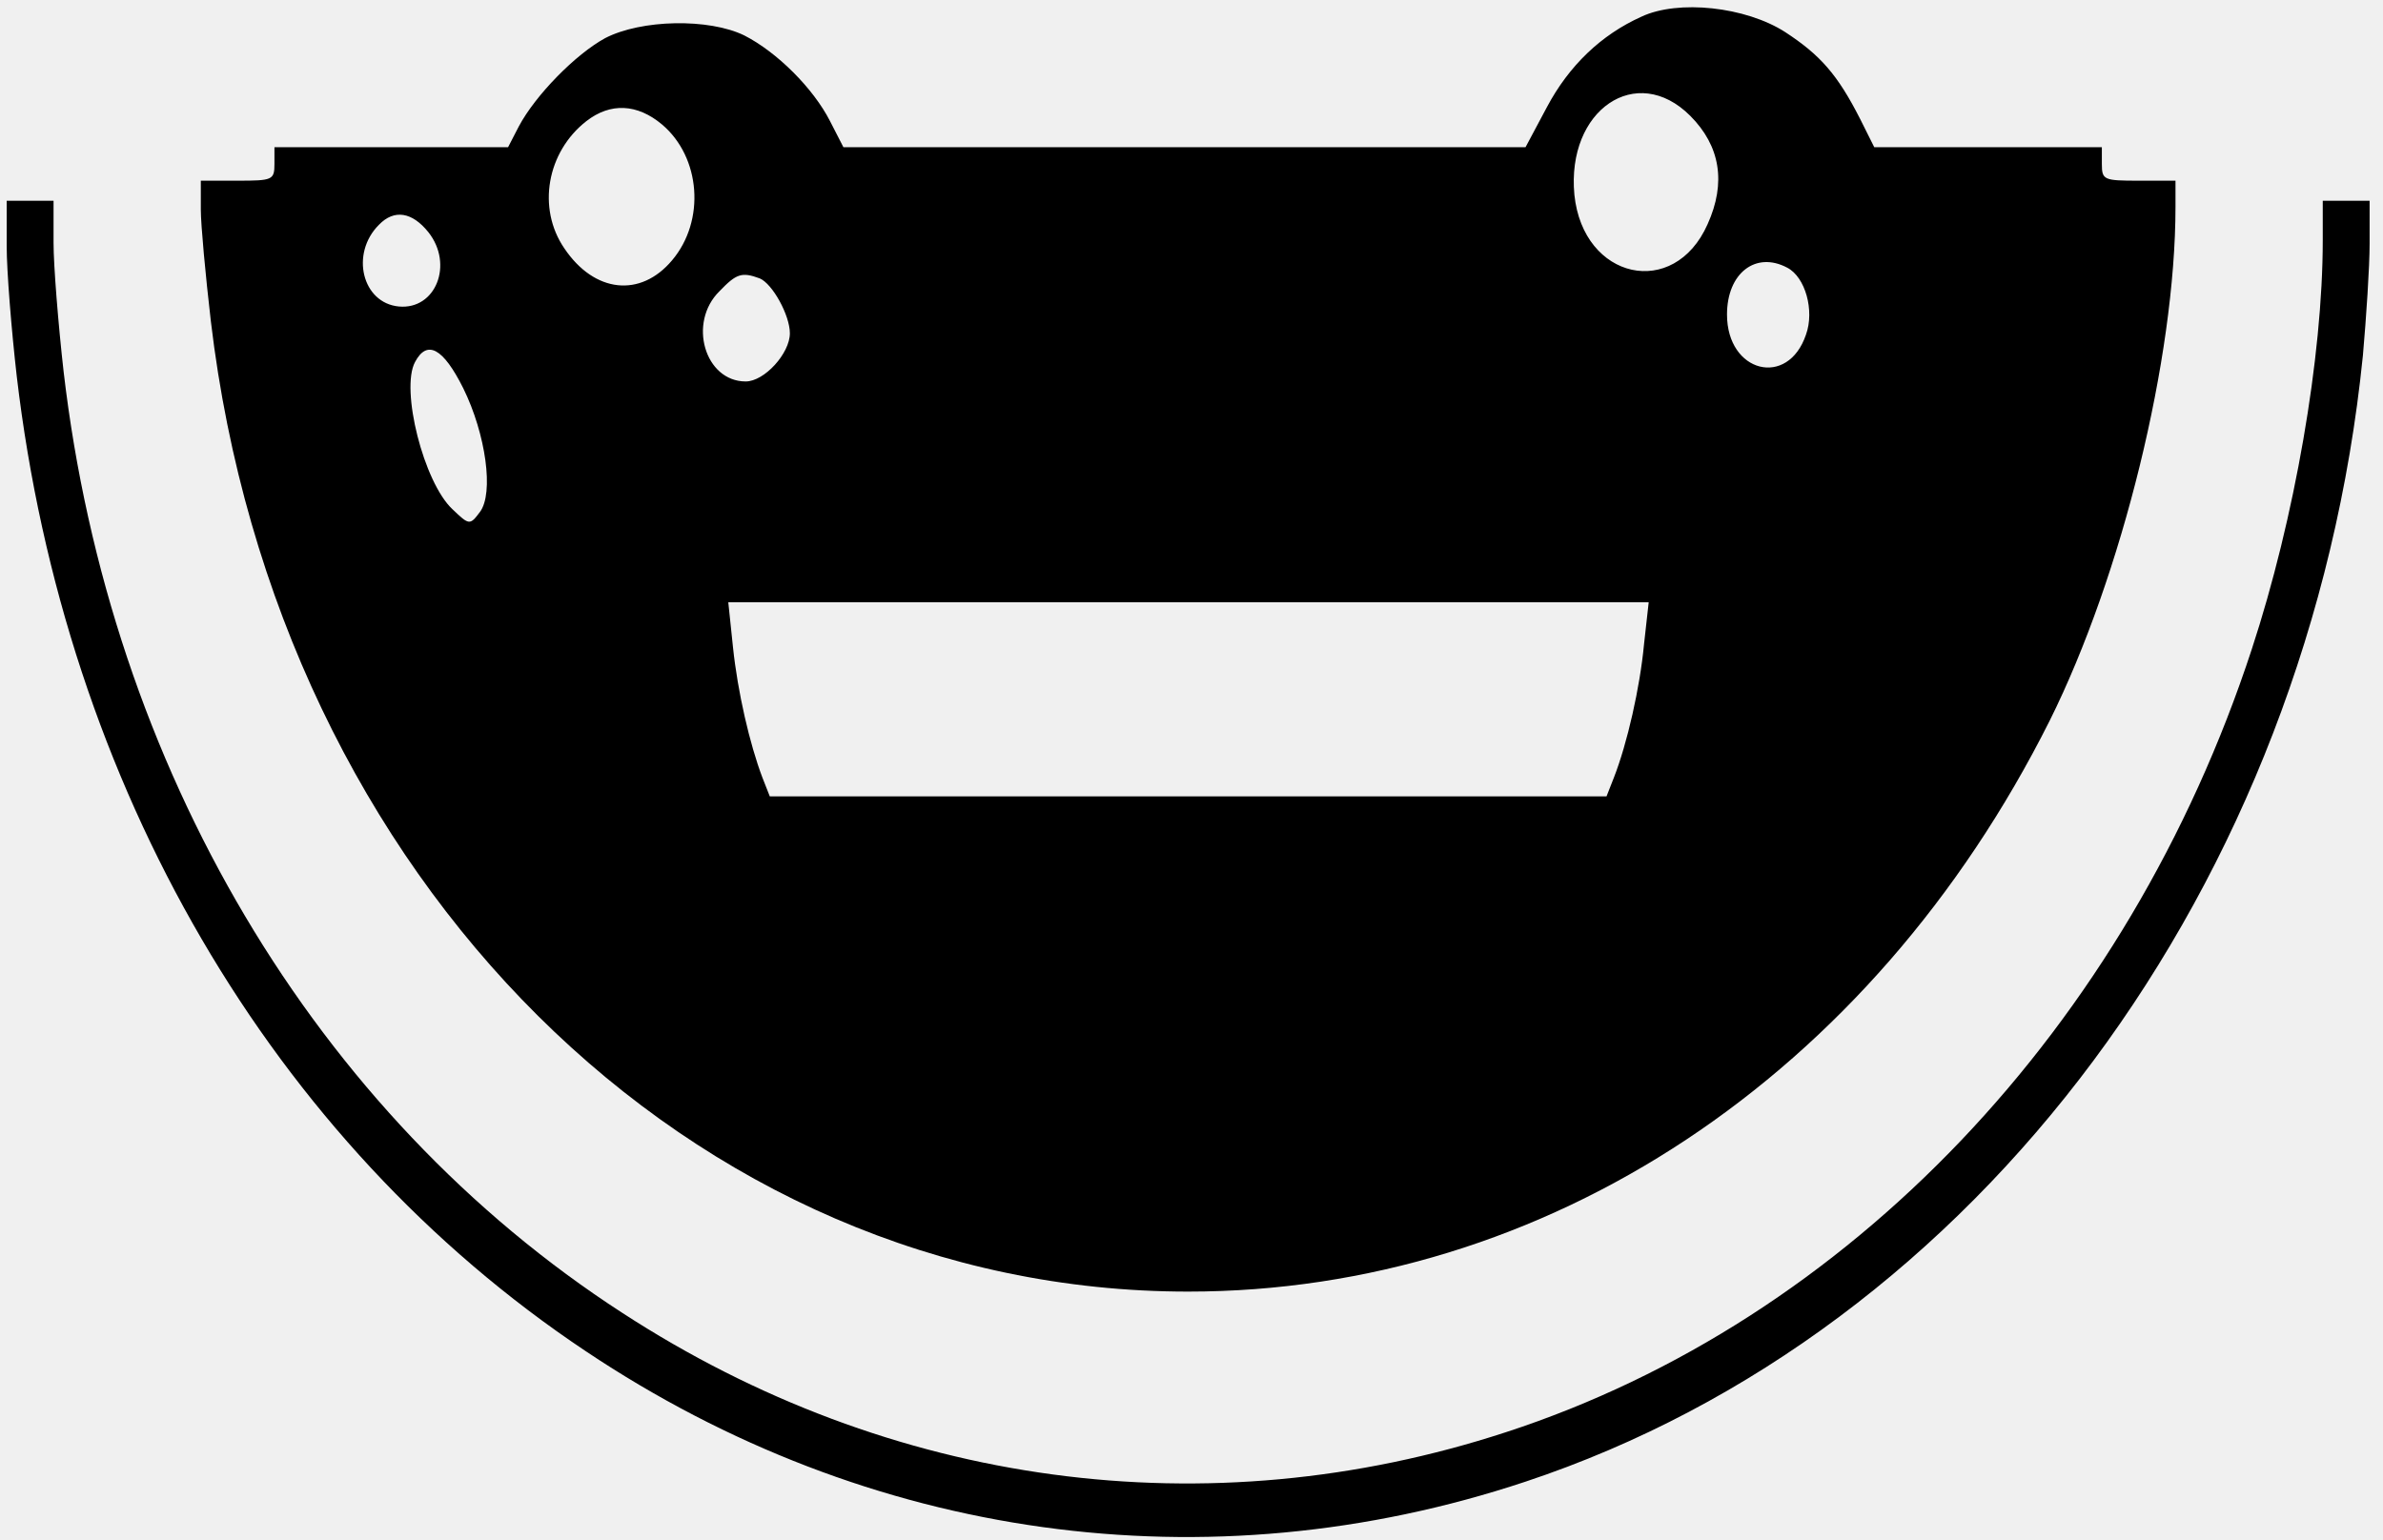
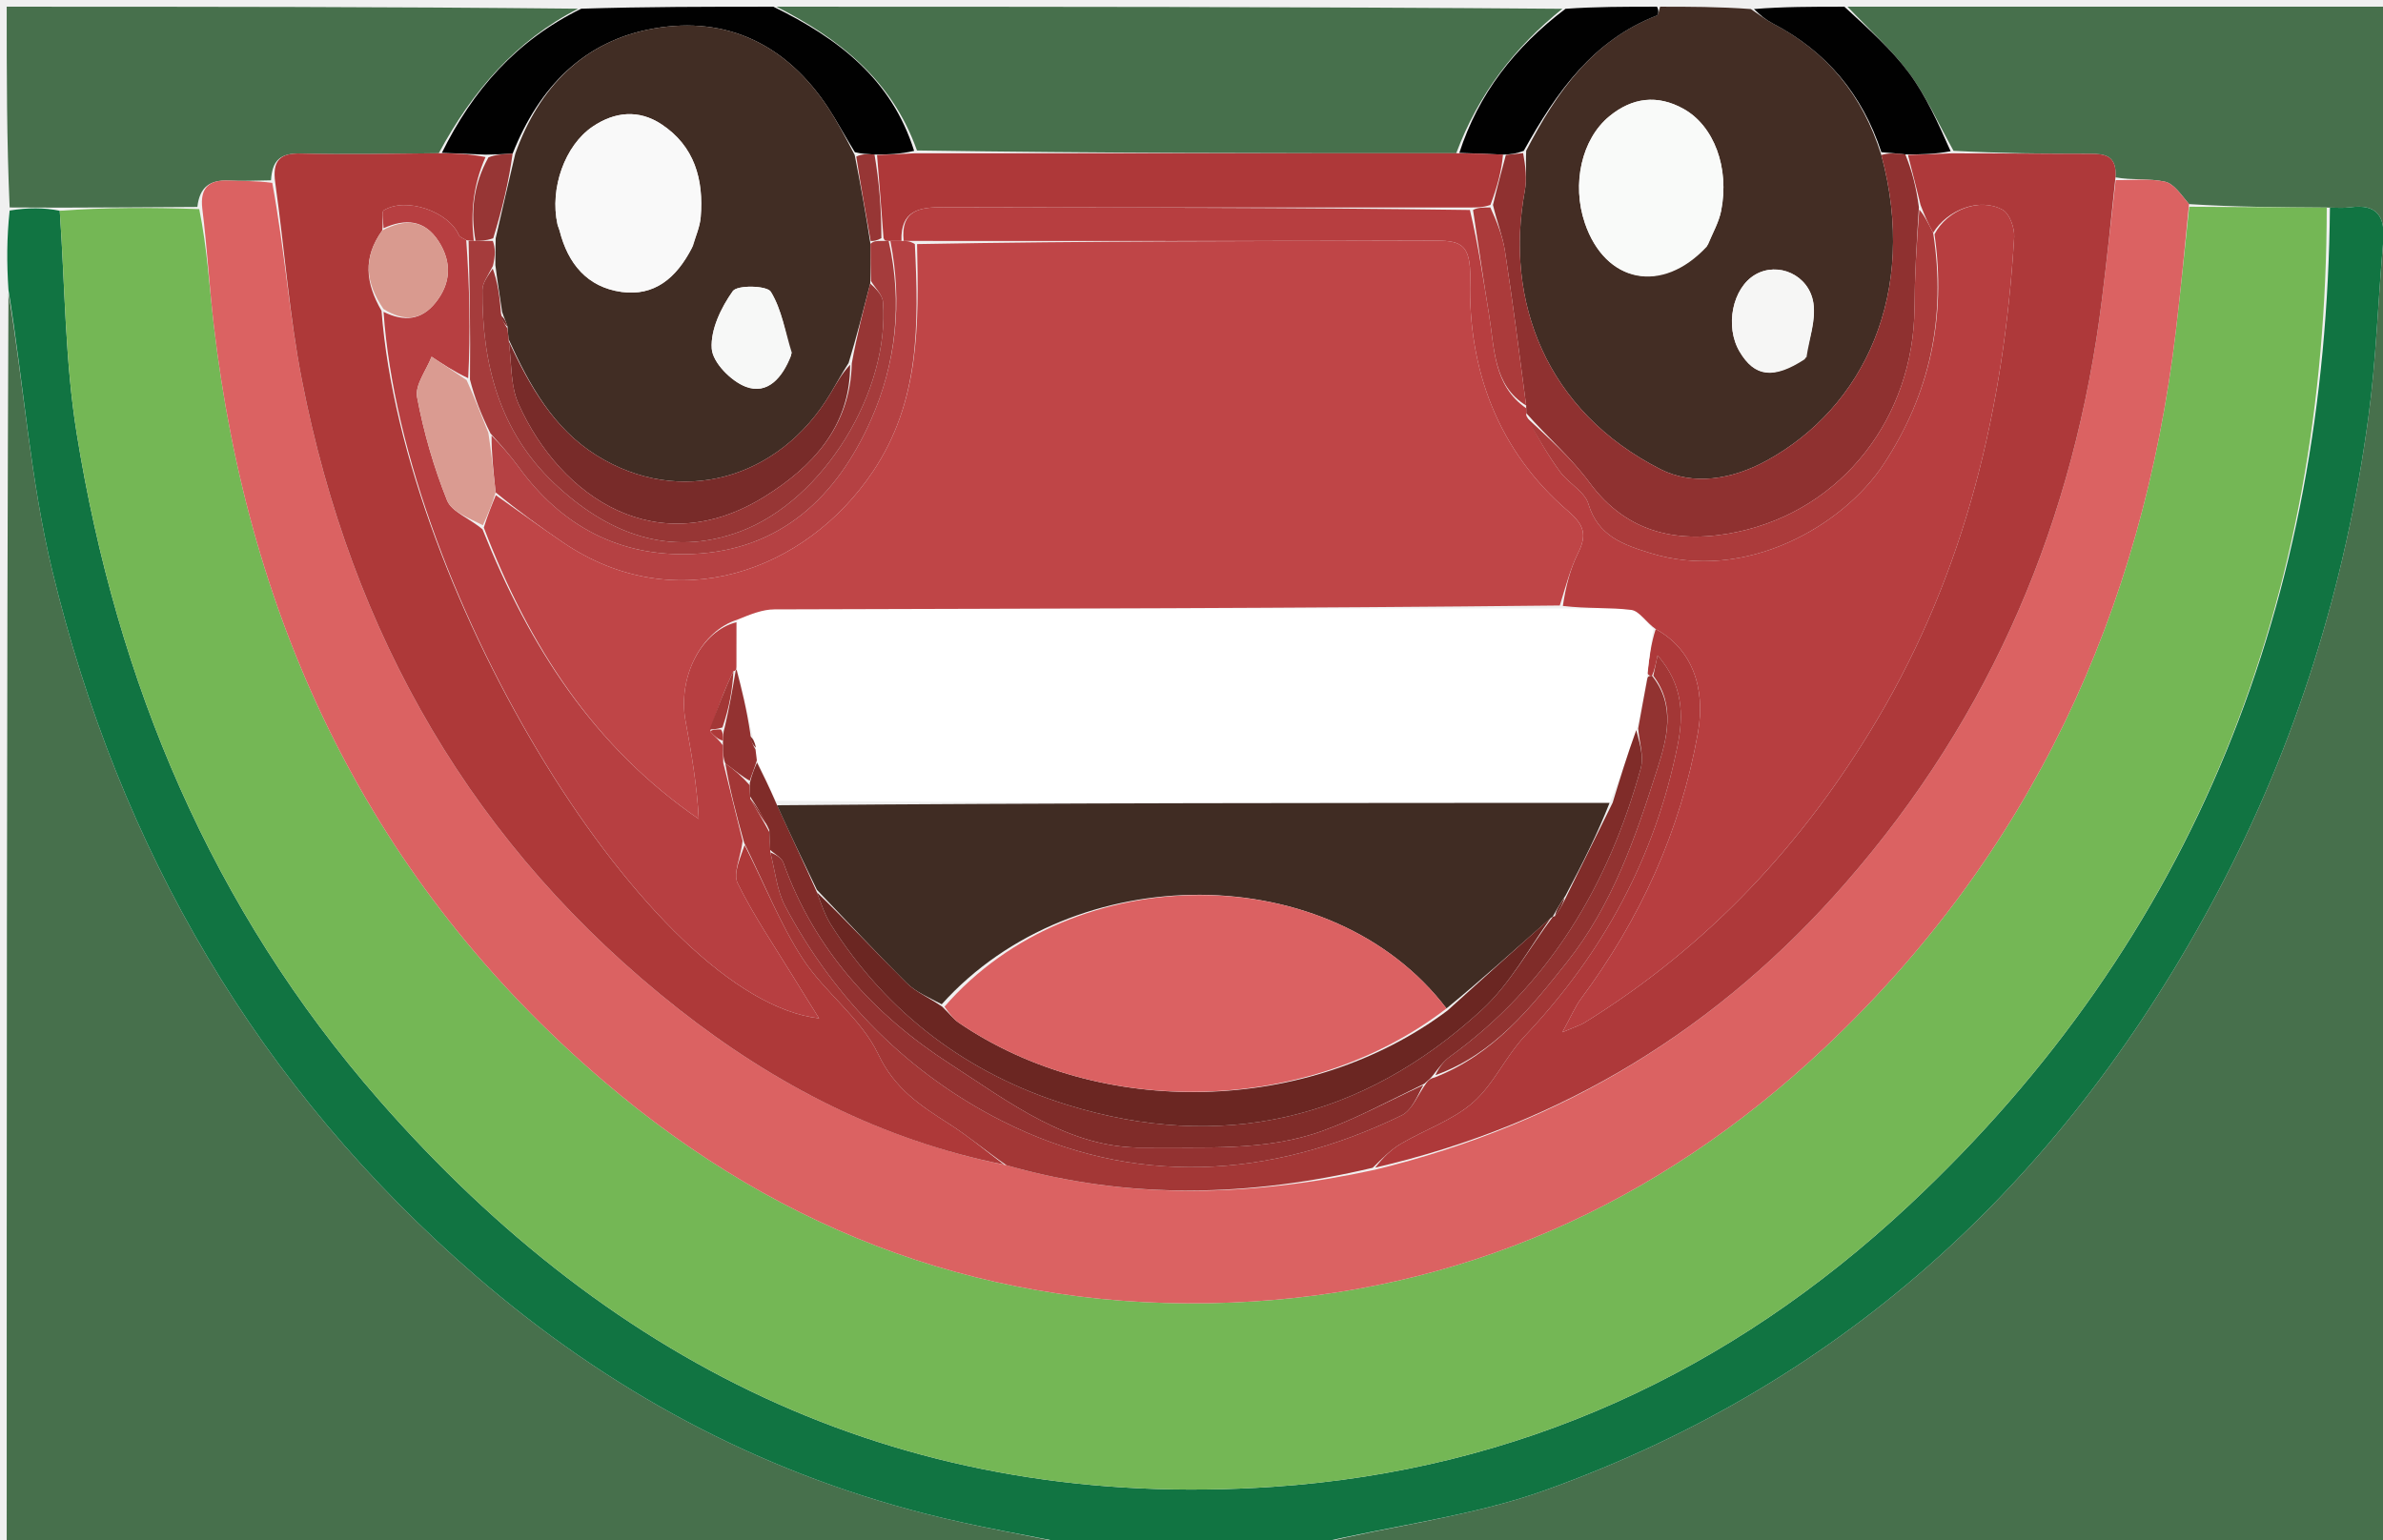
- <svg xmlns="http://www.w3.org/2000/svg" version="1.0" width="356pt" height="230pt" viewBox="0 0 356 230" preserveAspectRatio="xMidYMid meet">
-   <g transform="translate(0,230) scale(0.1,-0.1)" fill="#000000" stroke="none">
-     <path d="M2452 2275 c-60 -27 -108 -73 -141 -135 l-32 -60 -509 0 -510 0 -20 39 c-25 49 -79 103 -128 128 -53 26 -154 24 -208 -4 -44 -24 -104 -85 -129 -132 l-16 -31 -174 0 -175 0 0 -25 c0 -24 -3 -25 -55 -25 l-55 0 0 -43 c0 -23 7 -98 15 -167 99 -835 718 -1450 1460 -1450 535 0 1020 321 1287 853 108 217 188 542 188 768 l0 39 -55 0 c-52 0 -55 1 -55 25 l0 25 -170 0 -170 0 -21 42 c-34 67 -60 96 -112 130 -59 38 -160 49 -215 23z m73 -148 c45 -45 54 -100 26 -162 -50 -113 -186 -83 -199 44 -12 127 93 198 173 118z m-1536 -13 c58 -49 65 -144 15 -203 -47 -56 -116 -49 -161 18 -41 60 -26 144 33 190 36 28 76 26 113 -5z m-349 -161 c38 -48 11 -116 -44 -111 -55 5 -73 79 -30 122 23 24 50 19 74 -11z m2030 -53 c27 -14 41 -64 28 -100 -27 -80 -118 -57 -118 30 0 62 43 95 90 70z m-1535 -16 c19 -8 45 -55 45 -82 0 -30 -38 -72 -66 -72 -61 0 -87 88 -39 135 25 26 33 29 60 19z m-443 -164 c34 -69 46 -157 25 -185 -15 -20 -16 -20 -41 4 -43 40 -78 179 -56 220 18 34 42 21 72 -39z m1764 -383 c-6 -64 -25 -148 -45 -199 l-11 -28 -625 0 -625 0 -11 28 c-19 50 -37 128 -44 195 l-7 67 687 0 688 0 -7 -63z" />
-     <path d="M10 1932 c0 -37 7 -124 15 -194 72 -613 381 -1144 850 -1457 423 -283 929 -353 1404 -195 674 224 1171 892 1251 1683 5 57 10 132 10 167 l0 64 -35 0 -35 0 0 -59 c0 -174 -42 -416 -106 -611 -185 -565 -602 -1003 -1114 -1170 -446 -146 -920 -82 -1320 178 -459 297 -766 815 -835 1407 -8 71 -15 158 -15 192 l0 63 -35 0 -35 0 0 -68z" />
-   </g>
+ <svg xmlns="http://www.w3.org/2000/svg" version="1.1" id="Layer_1" x="0px" y="0px" width="100%" viewBox="0 0 356 230" enable-background="new 0 0 356 230" xml:space="preserve">
+   <path fill="#47704C" opacity="1" stroke="none" d=" M276,1   C302.975,1 329.95,1 356.962,1   C356.962,77.571 356.962,154.141 356.962,231   C303.646,231 250.292,231 196.772,230.741   C208.087,227.935 219.995,226.581 230.97,222.633   C276.224,206.352 308.955,175.526 331.291,133.331   C343.067,111.088 350.433,87.35 353.808,62.437   C354.985,53.747 355.244,44.936 356.025,36.189   C356.361,32.428 355.193,30.4 351.067,30.982   C350.086,31.12 349.071,31.018 347.596,31.017   C340.43,30.969 333.74,30.93 327.023,30.497   C325.813,29.072 324.761,27.435 323.418,27.145   C321.06,26.635 318.524,26.949 316.037,26.502   C316.257,23.222 314.46,22.977 312.242,22.981   C305.492,22.991 298.742,22.9 291.841,22.536   C289.553,18.424 287.761,14.37 285.185,10.897   C282.519,7.304 279.093,4.276 276,1  z" />
+   <path fill="#47704C" opacity="1" stroke="none" d=" M161,231   C107.734,231 54.468,231 1,231   C1,168.646 1,106.292 1.263,43.786   C3.557,57.537 4.529,71.694 7.814,85.292   C17.868,126.909 38.474,162.447 71.116,190.682   C90.803,207.712 113.069,219.755 138.282,226.201   C145.774,228.116 153.423,229.417 161,231  z" />
+   <path fill="#117442" opacity="1" stroke="none" d=" M161.469,231   C153.423,229.417 145.774,228.116 138.282,226.201   C113.069,219.755 90.803,207.712 71.116,190.682   C38.474,162.447 17.868,126.909 7.814,85.292   C4.529,71.694 3.557,57.537 1.263,43.318   C1,39.307 1,35.614 1.441,31.46   C4.23,31.008 6.579,31.018 8.927,31.493   C9.721,42.897 9.714,53.965 11.454,64.751   C17.46,101.989 31.624,135.793 56.643,164.384   C91.93,204.71 135.77,225.858 190.18,222.169   C226.866,219.681 258.481,205.04 285.088,180.204   C328.17,139.989 347.515,89.383 348.072,31.027   C349.071,31.018 350.086,31.12 351.067,30.982   C355.193,30.4 356.361,32.428 356.025,36.189   C355.244,44.936 354.985,53.747 353.808,62.437   C350.433,87.35 343.067,111.088 331.291,133.331   C308.955,175.526 276.224,206.352 230.97,222.633   C219.995,226.581 208.087,227.935 196.304,230.741   C184.646,231 173.292,231 161.469,231  z" />
+   <path fill="#432D24" opacity="1" stroke="none" d=" M248,1   C252.357,1 256.714,1 261.563,1.351   C262.991,2.314 263.882,3.009 264.868,3.522   C272.91,7.71 278.236,14.169 281.054,23.17   C286.615,43.795 278.435,60.896 263.901,68.84   C258.709,71.679 252.921,72.579 248.078,70.123   C230.896,61.413 224.754,44.917 227.79,28.541   C228.131,26.701 227.885,24.753 228.002,22.522   C232.586,13.643 238.013,6.018 247.495,2.329   C247.791,2.214 247.837,1.458 248,1  M255.172,36.525   C255.837,34.859 256.774,33.247 257.12,31.517   C258.406,25.087 256.06,18.794 251.494,16.26   C247.599,14.099 243.845,14.563 240.425,17.374   C236.285,20.776 234.776,27.479 236.762,33.326   C239.805,42.28 248.255,44.084 255.172,36.525  M269.877,53.38   C270.269,50.677 271.301,47.877 270.906,45.295   C270.256,41.037 265.586,39.054 262.198,41.051   C258.801,43.054 257.648,48.774 259.882,52.543   C262.121,56.323 264.921,56.739 269.877,53.38  z" />
+   <path fill="#47704C" opacity="1" stroke="none" d=" M116,1   C155.021,1 194.042,1 233.404,1.314   C226.279,7.054 220.876,14.01 217.547,22.899   C190.383,22.915 163.685,22.882 136.986,22.484   C133.219,11.873 125.296,5.754 116,1  z" />
+   <path fill="#47704C" opacity="1" stroke="none" d=" M8.928,31.027   C6.579,31.018 4.23,31.008 1.441,30.999   C1,21.038 1,11.076 1,1   C29.354,1 57.708,1 86.365,1.3   C77.088,6.064 70.599,13.532 65.546,22.898   C58.351,22.967 51.617,23.117 44.891,22.941   C41.841,22.862 40.649,23.992 40.491,26.945   C38.091,26.982 36.133,27.075 34.184,26.981   C31.382,26.846 29.822,27.919 29.486,30.922   C22.324,30.978 15.626,31.003 8.928,31.027  z" />
+   <path fill="#010101" opacity="1" stroke="none" d=" M66.011,22.847   C70.599,13.532 77.088,6.064 86.833,1.3   C96.354,1 105.708,1 115.531,1   C125.296,5.754 133.219,11.873 136.561,22.544   C134.432,23.032 132.727,23.097 130.643,23.093   C129.493,23.01 128.722,22.995 127.714,22.741   C126.227,20.361 125.074,18.157 123.712,16.091   C117.528,6.713 108.652,2.34 97.697,4.253   C87.267,6.074 80.53,13.005 76.579,22.958   C75.111,23.022 74.044,23.092 72.546,23.11   C70.08,22.987 68.046,22.917 66.011,22.847  z" />
+   <path fill="#010101" opacity="1" stroke="none" d=" M218.012,22.848   C220.876,14.01 226.279,7.054 233.872,1.314   C238.357,1 242.714,1 247.535,1   C247.837,1.458 247.791,2.214 247.495,2.329   C238.013,6.018 232.586,13.643 227.632,22.545   C226.437,22.984 225.702,23.066 224.535,23.102   C222.073,22.987 220.042,22.918 218.012,22.848  z" />
+   <path fill="#010101" opacity="1" stroke="none" d=" M281.063,22.743   C278.236,14.169 272.91,7.71 264.868,3.522   C263.882,3.009 262.991,2.314 262.028,1.351   C266.357,1 270.714,1 275.535,1   C279.093,4.276 282.519,7.304 285.185,10.897   C287.761,14.37 289.553,18.424 291.407,22.597   C289.094,23.03 287.063,23.089 284.64,23.07   C283.186,22.908 282.125,22.825 281.063,22.743  z" />
+   <path fill="#74B755" opacity="1" stroke="none" d=" M8.927,31.493   C15.626,31.003 22.324,30.978 29.763,31.246   C30.968,37.168 31.27,42.816 31.921,48.425   C37.141,93.409 55.438,131.808 90.13,161.506   C117.029,184.532 148.434,196.059 183.946,194.639   C218.126,193.272 247.672,179.969 272.455,156.674   C303.323,127.659 320.048,91.425 325.039,49.573   C325.78,43.354 326.383,37.119 327.05,30.891   C333.74,30.93 340.43,30.969 347.596,31.017   C347.515,89.383 328.17,139.989 285.088,180.204   C258.481,205.04 226.866,219.681 190.18,222.169   C135.77,225.858 91.93,204.71 56.643,164.384   C31.624,135.793 17.46,101.989 11.454,64.751   C9.714,53.965 9.721,42.897 8.927,31.493  z" />
+   <path fill="#DB6262" opacity="1" stroke="none" d=" M327.023,30.497   C326.383,37.119 325.78,43.354 325.039,49.573   C320.048,91.425 303.323,127.659 272.455,156.674   C247.672,179.969 218.126,193.272 183.946,194.639   C148.434,196.059 117.029,184.532 90.13,161.506   C55.438,131.808 37.141,93.409 31.921,48.425   C31.27,42.816 30.968,37.168 30.227,31.215   C29.822,27.919 31.382,26.846 34.184,26.981   C36.133,27.075 38.091,26.982 40.673,27.324   C42.531,37.366 43.223,47.16 45.088,56.727   C52.513,94.817 70.715,126.654 101.419,150.81   C115.822,162.141 131.848,170.388 150.371,174.121   C168.767,179.381 186.857,178.803 205.366,174.801   C233.614,167.942 256.813,153.586 275.691,131.963   C297.632,106.832 309.941,77.571 314.025,44.655   C314.758,38.749 315.386,32.831 316.062,26.918   C318.524,26.949 321.06,26.635 323.418,27.145   C324.761,27.435 325.813,29.072 327.023,30.497  z" />
+   <path fill="#AE393A" opacity="1" stroke="none" d=" M316.037,26.502   C315.386,32.831 314.758,38.749 314.025,44.655   C309.941,77.571 297.632,106.832 275.691,131.963   C256.813,153.586 233.614,167.942 205.442,174.476   C206.516,173.074 207.788,171.79 209.294,170.903   C212.86,168.801 216.999,167.414 220.042,164.749   C223.154,162.023 224.935,157.834 227.821,154.78   C239.501,142.42 247.271,128.056 250.619,111.385   C251.525,106.873 251.469,102.336 247.629,97.937   C247.312,99.443 247.15,100.209 246.792,100.977   C246.595,100.98 246.201,100.965 246.145,100.571   C246.389,98.112 246.69,96.046 247.351,94.006   C252.726,96.932 254.863,102.7 253.654,109.509   C251.048,124.181 245.037,137.327 236.18,149.245   C235.336,150.382 234.781,151.733 233.397,154.247   C235.522,153.341 236.147,153.164 236.679,152.835   C255.116,141.428 269.397,126.159 280.466,107.483   C293.684,85.179 299.353,60.932 300.903,35.44   C300.986,34.074 300.221,31.931 299.181,31.354   C295.724,29.435 290.88,31.385 288.794,34.792   C288.051,33.389 287.513,32.193 286.916,30.633   C286.249,27.895 285.641,25.522 285.033,23.148   C287.063,23.089 289.094,23.03 291.558,22.909   C298.742,22.9 305.492,22.991 312.242,22.981   C314.46,22.977 316.257,23.222 316.037,26.502  z" />
+   <path fill="#8F3130" opacity="1" stroke="none" d=" M284.64,23.07   C285.641,25.522 286.249,27.895 286.668,30.965   C286.315,36.452 286.042,41.243 286.007,46.035   C285.89,62.308 275.271,76.18 259.498,79.495   C251.053,81.27 243.176,79.893 237.462,72.115   C234.747,68.419 231.19,65.341 228.011,61.738   C228.008,61.493 227.994,61.002 227.998,60.601   C226.96,52.643 225.988,45.075 224.834,37.535   C224.494,35.315 223.64,33.174 223.036,30.622   C223.69,27.88 224.328,25.514 224.967,23.147   C225.702,23.066 226.437,22.984 227.542,22.879   C227.885,24.753 228.131,26.701 227.79,28.541   C224.754,44.917 230.896,61.413 248.078,70.123   C252.921,72.579 258.709,71.679 263.901,68.84   C278.435,60.896 286.615,43.795 281.054,23.17   C282.125,22.825 283.186,22.908 284.64,23.07  z" />
+   <path fill="#F9FAF9" opacity="1" stroke="none" d=" M254.984,36.851   C248.255,44.084 239.805,42.28 236.762,33.326   C234.776,27.479 236.285,20.776 240.425,17.374   C243.845,14.563 247.599,14.099 251.494,16.26   C256.06,18.794 258.406,25.087 257.12,31.517   C256.774,33.247 255.837,34.859 254.984,36.851  z" />
+   <path fill="#F6F6F5" opacity="1" stroke="none" d=" M269.633,53.668   C264.921,56.739 262.121,56.323 259.882,52.543   C257.648,48.774 258.801,43.054 262.198,41.051   C265.586,39.054 270.256,41.037 270.906,45.295   C271.301,47.877 270.269,50.677 269.633,53.668  z" />
+   <path fill="#AE3839" opacity="1" stroke="none" d=" M224.535,23.102   C224.328,25.514 223.69,27.88 222.657,30.623   C221.506,31.001 220.749,31.003 219.524,31.004   C193.009,31.003 166.962,31.035 140.916,30.962   C137.292,30.952 134.527,31.439 134.668,35.999   C133.896,36.001 133.455,36.002 132.758,36.001   C132.331,35.998 132.16,35.997 131.992,35.586   C131.67,31.172 131.346,27.166 131.022,23.161   C132.727,23.097 134.432,23.032 136.561,22.908   C163.685,22.882 190.383,22.915 217.547,22.899   C220.042,22.918 222.073,22.987 224.535,23.102  z" />
+   <path fill="#AE3939" opacity="1" stroke="none" d=" M150,174.028   C131.848,170.388 115.822,162.141 101.419,150.81   C70.715,126.654 52.513,94.817 45.088,56.727   C43.223,47.16 42.531,37.366 41.119,27.297   C40.649,23.992 41.841,22.862 44.891,22.941   C51.617,23.117 58.351,22.967 65.546,22.898   C68.046,22.917 70.08,22.987 72.534,23.468   C70.679,27.656 70.293,31.732 70.779,35.991   C70.348,35.996 70.176,35.997 69.652,35.88   C69.047,35.557 68.673,35.404 68.558,35.14   C67.023,31.602 60.666,29.382 57.341,31.421   C56.931,31.672 57.292,33.18 57.106,34.429   C54.174,38.529 54.611,42.282 56.997,46.448   C60.255,88.9 97.278,149.292 122.367,152.169   C120.92,149.846 119.739,147.979 118.586,146.094   C115.73,141.422 112.612,136.877 110.203,131.983   C109.465,130.484 110.684,128.021 111.239,126.282   C114.23,132.139 116.516,138.019 119.879,143.201   C123.186,148.296 128.664,152.171 131.201,157.524   C133.67,162.732 137.551,165.232 141.852,167.98   C144.695,169.797 147.292,171.999 150,174.028  z" />
+   <path fill="#412D24" opacity="1" stroke="none" d=" M76.981,22.965   C80.53,13.005 87.267,6.074 97.697,4.253   C108.652,2.34 117.528,6.713 123.712,16.091   C125.074,18.157 126.227,20.361 127.683,23.159   C128.617,27.884 129.345,31.951 130.04,36.443   C130.043,38.574 130.079,40.281 130.005,42.365   C128.94,46.499 127.985,50.257 126.775,54.237   C125.709,55.898 124.926,57.354 124.082,58.773   C116.361,71.756 101.472,75.78 89.098,68.034   C82.69,64.022 79.119,57.642 75.981,50.681   C75.908,49.937 75.858,49.512 75.82,48.795   C75.566,48.001 75.3,47.5 75.013,46.604   C74.652,44.138 74.312,42.067 74.002,39.597   C74.02,38.134 74.007,37.068 74.049,35.607   C75.063,31.129 76.022,27.047 76.981,22.965  M103.525,36.742   C103.923,35.311 104.557,33.9 104.679,32.445   C105.149,26.828 103.756,21.823 98.81,18.564   C95.448,16.348 91.872,16.662 88.541,18.914   C84.391,21.72 82.101,28.144 83.28,33.516   C83.35,33.837 83.515,34.136 83.595,34.456   C84.838,39.381 87.713,42.913 92.855,43.623   C97.689,44.29 101.017,41.645 103.525,36.742  M118.296,52.73   C117.328,49.637 116.793,46.282 115.157,43.597   C114.586,42.66 110.148,42.557 109.476,43.499   C107.729,45.949 106.135,49.256 106.328,52.094   C106.469,54.166 109.201,56.943 111.398,57.783   C114.604,59.009 116.881,56.551 118.296,52.73  z" />
+   <path fill="#973635" opacity="1" stroke="none" d=" M76.579,22.958   C76.022,27.047 75.063,31.129 73.68,35.607   C72.515,35.997 71.777,35.992 71.038,35.987   C70.293,31.732 70.679,27.656 72.966,23.521   C74.044,23.092 75.111,23.022 76.579,22.958  z" />
+   <path fill="#973635" opacity="1" stroke="none" d=" M130.073,36.018   C129.345,31.951 128.617,27.884 127.921,23.399   C128.722,22.995 129.493,23.01 130.643,23.093   C131.346,27.166 131.67,31.172 131.673,35.588   C130.924,36.006 130.499,36.012 130.073,36.018  z" />
+   <path fill="#A33736" opacity="1" stroke="none" d=" M150.371,174.121   C147.292,171.999 144.695,169.797 141.852,167.98   C137.551,165.232 133.67,162.732 131.201,157.524   C128.664,152.171 123.186,148.296 119.879,143.201   C116.516,138.019 114.23,132.139 111.169,125.92   C109.928,121.517 108.989,117.759 108.355,114.072   C109.771,115.096 110.881,116.05 112,117.331   C112.017,118.097 112.026,118.535 112.077,119.326   C113.064,121.129 114.008,122.579 114.963,124.397   C114.992,125.502 115.011,126.239 115.084,127.361   C115.829,130.302 116.075,133.094 117.284,135.376   C124.731,149.436 135.841,160.503 149.708,167.511   C169.268,177.395 189.66,176.242 209.382,166.672   C210.967,165.903 211.8,163.585 213.117,161.789   C213.462,161.345 213.71,161.147 214.362,160.986   C223.187,157.514 228.636,150.61 234.074,143.79   C240.879,135.256 244.372,125.027 247.608,114.84   C248.999,110.462 250.388,105.438 246.989,100.975   C247.15,100.209 247.312,99.443 247.629,97.937   C251.469,102.336 251.525,106.873 250.619,111.385   C247.271,128.056 239.501,142.42 227.821,154.78   C224.935,157.834 223.154,162.023 220.042,164.749   C216.999,167.414 212.86,168.801 209.294,170.903   C207.788,171.79 206.516,173.074 205.061,174.502   C186.857,178.803 168.767,179.381 150.371,174.121  z" />
+   <path fill="#FFFFFF" opacity="1" stroke="none" d=" M246.99,93.981   C246.69,96.046 246.389,98.112 246.048,100.967   C245.582,104.121 245.157,106.486 244.444,109.097   C243.076,112.877 241.997,116.411 240.457,119.972   C198.678,119.989 157.359,119.979 115.908,119.65   C114.882,117.534 113.991,115.738 113.065,113.618   C112.977,112.866 112.922,112.438 112.931,111.708   C112.748,110.876 112.501,110.348 112.284,109.411   C111.551,105.966 110.788,102.928 110.019,99.457   C110.015,97.01 110.017,94.995 110.159,92.592   C112.097,91.804 113.894,91.06 115.693,91.055   C154.796,90.938 193.9,90.903 233.463,90.916   C237.19,90.988 240.49,90.733 243.706,91.139   C244.901,91.29 245.901,92.988 246.99,93.981  z" />
+   <path fill="#B73E40" opacity="1" stroke="none" d=" M247.351,94.006   C245.901,92.988 244.901,91.29 243.706,91.139   C240.49,90.733 237.19,90.988 233.479,90.542   C233.92,87.61 234.58,85.006 235.747,82.654   C237.073,79.983 236.731,78.493 234.292,76.4   C223.781,67.381 219.307,55.223 219.634,41.864   C219.774,36.16 218.069,35.937 213.793,35.953   C188.198,36.048 162.602,36.003 136.672,36.003   C135.891,36 135.445,36 134.999,35.999   C134.527,31.439 137.292,30.952 140.916,30.962   C166.962,31.035 193.009,31.003 219.59,31.377   C220.894,36.841 221.615,41.939 222.451,47.019   C223.281,52.071 223.071,57.563 227.994,61.002   C227.994,61.002 228.008,61.493 228.019,62.105   C229.695,65.321 231.244,68.012 233.067,70.502   C234.33,72.229 236.74,73.45 237.294,75.299   C238.733,80.109 242.509,81.391 246.5,82.633   C260.808,87.084 275.324,78.547 281.36,69.422   C288.308,58.918 290.775,47.433 288.999,34.999   C290.88,31.385 295.724,29.435 299.181,31.354   C300.221,31.931 300.986,34.074 300.903,35.44   C299.353,60.932 293.684,85.179 280.466,107.483   C269.397,126.159 255.116,141.428 236.679,152.835   C236.147,153.164 235.522,153.341 233.397,154.247   C234.781,151.733 235.336,150.382 236.18,149.245   C245.037,137.327 251.048,124.181 253.654,109.509   C254.863,102.7 252.726,96.932 247.351,94.006  z" />
+   <path fill="#AB3B3B" opacity="1" stroke="none" d=" M288.794,34.792   C290.775,47.433 288.308,58.918 281.36,69.422   C275.324,78.547 260.808,87.084 246.5,82.633   C242.509,81.391 238.733,80.109 237.294,75.299   C236.74,73.45 234.33,72.229 233.067,70.502   C231.244,68.012 229.695,65.321 228.022,62.35   C231.19,65.341 234.747,68.419 237.462,72.115   C243.176,79.893 251.053,81.27 259.498,79.495   C275.271,76.18 285.89,62.308 286.007,46.035   C286.042,41.243 286.315,36.452 286.727,31.328   C287.513,32.193 288.051,33.389 288.794,34.792  z" />
+   <path fill="#923331" opacity="1" stroke="none" d=" M244.731,108.851   C245.157,106.486 245.582,104.121 246.104,101.361   C246.201,100.965 246.595,100.98 246.792,100.977   C250.388,105.438 248.999,110.462 247.608,114.84   C244.372,125.027 240.879,135.256 234.074,143.79   C228.636,150.61 223.187,157.514 214.443,160.659   C214.96,159.528 215.663,158.578 216.576,157.916   C231.472,147.115 240.285,132.262 245.11,114.832   C245.614,113.013 244.887,110.853 244.731,108.851  z" />
+   <path fill="#AB3B3B" opacity="1" stroke="none" d=" M227.998,60.601   C223.071,57.563 223.281,52.071 222.451,47.019   C221.615,41.939 220.894,36.841 220.058,31.377   C220.749,31.003 221.506,31.001 222.642,30.998   C223.64,33.174 224.494,35.315 224.834,37.535   C225.988,45.075 226.96,52.643 227.998,60.601  z" />
+   <path fill="#B54143" opacity="1" stroke="none" d=" M134.668,35.999   C135.445,36 135.891,36 136.67,36.471   C137.261,48.59 137.42,60.001 130.406,70.464   C120.371,85.433 100.897,92.442 84.149,81.077   C80.752,78.772 77.431,76.357 74.043,73.574   C73.714,70.431 73.417,67.706 73.439,65.077   C74.999,66.701 76.318,68.174 77.471,69.767   C83.873,78.614 92.581,83.239 103.424,82.783   C116.685,82.225 125.042,74.173 130.117,62.738   C133.862,54.301 134.839,45.218 133.015,36.003   C133.455,36.002 133.896,36.001 134.668,35.999  z" />
+   <path fill="#A53C3C" opacity="1" stroke="none" d=" M132.758,36.001   C134.839,45.218 133.862,54.301 130.117,62.738   C125.042,74.173 116.685,82.225 103.424,82.783   C92.581,83.239 83.873,78.614 77.471,69.767   C76.318,68.174 74.999,66.701 73.273,64.756   C71.85,61.895 70.912,59.45 70.209,56.721   C70.298,49.624 70.151,42.811 70.004,35.998   C70.176,35.997 70.348,35.996 70.779,35.991   C71.777,35.992 72.515,35.997 73.624,36.003   C74.007,37.068 74.02,38.134 73.639,39.736   C72.835,41.292 72.073,42.309 72.067,43.331   C71.996,54.305 74.57,64.437 82.811,72.23   C90.651,79.643 99.902,83.394 110.569,79.42   C123.052,74.769 132.959,58.418 131.905,45.113   C131.819,44.031 130.735,43.028 130.115,41.987   C130.079,40.281 130.043,38.574 130.04,36.443   C130.499,36.012 130.924,36.006 131.67,35.998   C132.16,35.997 132.331,35.998 132.758,36.001  z" />
+   <path fill="#B73F41" opacity="1" stroke="none" d=" M69.652,35.88   C70.151,42.811 70.298,49.624 69.944,56.513   C67.787,55.494 66.132,54.398 64.477,53.302   C63.694,55.328 61.965,57.532 62.307,59.346   C63.296,64.595 64.801,69.815 66.787,74.772   C67.483,76.51 70.169,77.45 72.086,79.1   C79.065,96.607 88.749,111.63 104.387,122.378   C104.13,117.305 103.282,112.502 102.409,107.703   C101.221,101.17 104.776,94.276 110.019,92.98   C110.017,94.995 110.015,97.01 110.014,99.557   C110.015,100.09 109.901,100.255 109.569,100.287   C108.165,103.208 107.095,106.098 106.087,109.292   C106.761,110.063 107.374,110.53 107.993,111.373   C108.016,112.5 108.033,113.251 108.05,114.002   C108.989,117.759 109.928,121.517 110.936,125.637   C110.684,128.021 109.465,130.484 110.203,131.983   C112.612,136.877 115.73,141.422 118.586,146.094   C119.739,147.979 120.92,149.846 122.367,152.169   C97.278,149.292 60.255,88.9 57.298,46.598   C60.403,48.136 62.984,47.813 65.055,45.235   C67.371,42.351 67.542,39.186 65.516,36.048   C63.427,32.813 60.537,32.634 57.295,34.105   C57.292,33.18 56.931,31.672 57.341,31.421   C60.666,29.382 67.023,31.602 68.558,35.14   C68.673,35.404 69.047,35.557 69.652,35.88  z" />
+   <path fill="#D99A8F" opacity="1" stroke="none" d=" M57.106,34.429   C60.537,32.634 63.427,32.813 65.516,36.048   C67.542,39.186 67.371,42.351 65.055,45.235   C62.984,47.813 60.403,48.136 57.298,46.173   C54.611,42.282 54.174,38.529 57.106,34.429  z" />
+   <path fill="#F9F9F9" opacity="1" stroke="none" d=" M103.344,37.083   C101.017,41.645 97.689,44.29 92.855,43.623   C87.713,42.913 84.838,39.381 83.595,34.456   C83.515,34.136 83.35,33.837 83.28,33.516   C82.101,28.144 84.391,21.72 88.541,18.914   C91.872,16.662 95.448,16.348 98.81,18.564   C103.756,21.823 105.149,26.828 104.679,32.445   C104.557,33.9 103.923,35.311 103.344,37.083  z" />
+   <path fill="#782B29" opacity="1" stroke="none" d=" M76.003,51.001   C79.119,57.642 82.69,64.022 89.098,68.034   C101.472,75.78 116.361,71.756 124.082,58.773   C124.926,57.354 125.709,55.898 126.998,54.505   C127.046,63.777 121.277,69.821 114.234,74.2   C98.32,84.097 83.797,74.444 77.468,60.369   C76.218,57.589 76.453,54.141 76.003,51.001  z" />
+   <path fill="#973635" opacity="1" stroke="none" d=" M75.981,50.681   C76.453,54.141 76.218,57.589 77.468,60.369   C83.797,74.444 98.32,84.097 114.234,74.2   C121.277,69.821 127.046,63.777 127.252,54.282   C127.985,50.257 128.94,46.499 130.005,42.365   C130.735,43.028 131.819,44.031 131.905,45.113   C132.959,58.418 123.052,74.769 110.569,79.42   C99.902,83.394 90.651,79.643 82.811,72.23   C74.57,64.437 71.996,54.305 72.067,43.331   C72.073,42.309 72.835,41.292 73.608,40.134   C74.312,42.067 74.652,44.138 74.833,46.783   C75.053,47.934 75.431,48.511 75.808,49.088   C75.858,49.512 75.908,49.937 75.981,50.681  z" />
+   <path fill="#F7F8F7" opacity="1" stroke="none" d=" M118.195,53.102   C116.881,56.551 114.604,59.009 111.398,57.783   C109.201,56.943 106.469,54.166 106.328,52.094   C106.135,49.256 107.729,45.949 109.476,43.499   C110.148,42.557 114.586,42.66 115.157,43.597   C116.793,46.282 117.328,49.637 118.195,53.102  z" />
+   <path fill="#782B29" opacity="1" stroke="none" d=" M75.82,48.795   C75.431,48.511 75.053,47.934 74.855,47.179   C75.3,47.5 75.566,48.001 75.82,48.795  z" />
+   <path fill="#802C29" opacity="1" stroke="none" d=" M244.444,109.097   C244.887,110.853 245.614,113.013 245.11,114.832   C240.285,132.262 231.472,147.115 216.576,157.916   C215.663,158.578 214.96,159.528 214.079,160.671   C213.71,161.147 213.462,161.345 212.773,161.941   C207.42,164.538 202.669,167.124 197.644,168.958   C188.996,172.113 179.768,171.355 170.834,171.481   C159.657,171.639 150.725,164.653 141.908,158.965   C130.677,151.72 121.679,141.969 117.037,128.921   C116.757,128.134 115.716,127.618 115.029,126.976   C115.011,126.239 114.992,125.502 114.923,124.043   C113.926,121.872 112.98,120.422 112.034,118.972   C112.026,118.535 112.017,118.097 112.016,116.991   C112.382,115.529 112.74,114.735 113.099,113.942   C113.991,115.738 114.882,117.534 115.95,120.009   C118.096,124.779 120.067,128.871 122.041,133.333   C122.727,135.187 123.251,136.772 124.116,138.141   C132.523,151.449 144.601,160.474 159.32,165.06   C182.429,172.26 203.493,167.345 221.363,150.909   C225.593,147.019 228.47,141.659 231.983,136.986   C231.997,136.997 231.966,136.971 232.296,136.894   C233.082,135.873 233.538,134.929 234.146,133.671   C236.504,128.887 238.711,124.416 240.917,119.945   C241.997,116.411 243.076,112.877 244.444,109.097  z" />
+   <path fill="#933231" opacity="1" stroke="none" d=" M115.084,127.361   C115.716,127.618 116.757,128.134 117.037,128.921   C121.679,141.969 130.677,151.72 141.908,158.965   C150.725,164.653 159.657,171.639 170.834,171.481   C179.768,171.355 188.996,172.113 197.644,168.958   C202.669,167.124 207.42,164.538 212.638,162.138   C211.8,163.585 210.967,165.903 209.382,166.672   C189.66,176.242 169.268,177.395 149.708,167.511   C135.841,160.503 124.731,149.436 117.284,135.376   C116.075,133.094 115.829,130.302 115.084,127.361  z" />
+   <path fill="#933231" opacity="1" stroke="none" d=" M113.065,113.618   C112.74,114.735 112.382,115.529 112.007,116.663   C110.881,116.05 109.771,115.096 108.355,114.072   C108.033,113.251 108.016,112.5 108.003,111.042   C108.015,109.894 108.023,109.452 108.262,108.71   C108.963,105.691 109.432,102.973 109.901,100.255   C109.901,100.255 110.015,100.09 110.02,99.99   C110.788,102.928 111.551,105.966 112.084,109.597   C112.192,110.797 112.53,111.403 112.868,112.01   C112.922,112.438 112.977,112.866 113.065,113.618  z" />
+   <path fill="#933231" opacity="1" stroke="none" d=" M112.077,119.326   C112.98,120.422 113.926,121.872 114.912,123.675   C114.008,122.579 113.064,121.129 112.077,119.326  z" />
+   <path fill="#BF4547" opacity="1" stroke="none" d=" M110.159,92.592   C104.776,94.276 101.221,101.17 102.409,107.703   C103.282,112.502 104.13,117.305 104.387,122.378   C88.749,111.63 79.065,96.607 72.277,78.837   C72.91,76.816 73.493,75.404 74.076,73.993   C77.431,76.357 80.752,78.772 84.149,81.077   C100.897,92.442 120.371,85.433 130.406,70.464   C137.42,60.001 137.261,48.59 137.005,36.472   C162.602,36.003 188.198,36.048 213.793,35.953   C218.069,35.937 219.774,36.16 219.634,41.864   C219.307,55.223 223.781,67.381 234.292,76.4   C236.731,78.493 237.073,79.983 235.747,82.654   C234.58,85.006 233.92,87.61 233.019,90.477   C193.9,90.903 154.796,90.938 115.693,91.055   C113.894,91.06 112.097,91.804 110.159,92.592  z" />
+   <path fill="#402C23" opacity="1" stroke="none" d=" M240.457,119.972   C238.711,124.416 236.504,128.887 233.873,133.832   C232.955,135.195 232.461,136.083 231.966,136.971   C231.966,136.971 231.997,136.997 231.694,137.152   C226.341,141.873 221.292,146.438 216.091,150.69   C198.99,128.223 160.445,128.076 140.684,150.067   C138.682,149.011 136.798,148.227 135.456,146.895   C130.88,142.355 126.495,137.623 122.037,132.964   C120.067,128.871 118.096,124.779 116.084,120.328   C157.359,119.979 198.678,119.989 240.457,119.972  z" />
+   <path fill="#802C29" opacity="1" stroke="none" d=" M112.931,111.708   C112.53,111.403 112.192,110.797 112.054,110.004   C112.501,110.348 112.748,110.876 112.931,111.708  z" />
+   <path fill="#DA9B91" opacity="1" stroke="none" d=" M74.043,73.574   C73.493,75.404 72.91,76.816 72.137,78.491   C70.169,77.45 67.483,76.51 66.787,74.772   C64.801,69.815 63.296,64.595 62.307,59.346   C61.965,57.532 63.694,55.328 64.477,53.302   C66.132,54.398 67.787,55.494 69.708,56.798   C70.912,59.45 71.85,61.895 72.955,64.661   C73.417,67.706 73.714,70.431 74.043,73.574  z" />
+   <path fill="#A33736" opacity="1" stroke="none" d=" M109.569,100.287   C109.432,102.973 108.963,105.691 107.927,108.705   C106.916,108.997 106.47,108.993 106.025,108.988   C107.095,106.098 108.165,103.208 109.569,100.287  z" />
+   <path fill="#AE3939" opacity="1" stroke="none" d=" M106.087,109.292   C106.47,108.993 106.916,108.997 107.696,109.006   C108.023,109.452 108.015,109.894 107.997,110.666   C107.374,110.53 106.761,110.063 106.087,109.292  z" />
+   <path fill="#6B2622" opacity="1" stroke="none" d=" M216.243,151.003   C221.292,146.438 226.341,141.873 231.68,137.141   C228.47,141.659 225.593,147.019 221.363,150.909   C203.493,167.345 182.429,172.26 159.32,165.06   C144.601,160.474 132.523,151.449 124.116,138.141   C123.251,136.772 122.727,135.187 122.041,133.333   C126.495,137.623 130.88,142.355 135.456,146.895   C136.798,148.227 138.682,149.011 140.733,150.402   C141.828,151.445 142.416,152.264 143.199,152.799   C164.432,167.302 195.536,166.524 216.243,151.003  z" />
+   <path fill="#6B2622" opacity="1" stroke="none" d=" M232.296,136.894   C232.461,136.083 232.955,135.195 233.722,134.146   C233.538,134.929 233.082,135.873 232.296,136.894  z" />
+   <path fill="#DB6162" opacity="1" stroke="none" d=" M216.091,150.69   C195.536,166.524 164.432,167.302 143.199,152.799   C142.416,152.264 141.828,151.445 141.1,150.423   C160.445,128.076 198.99,128.223 216.091,150.69  z" />
</svg>
